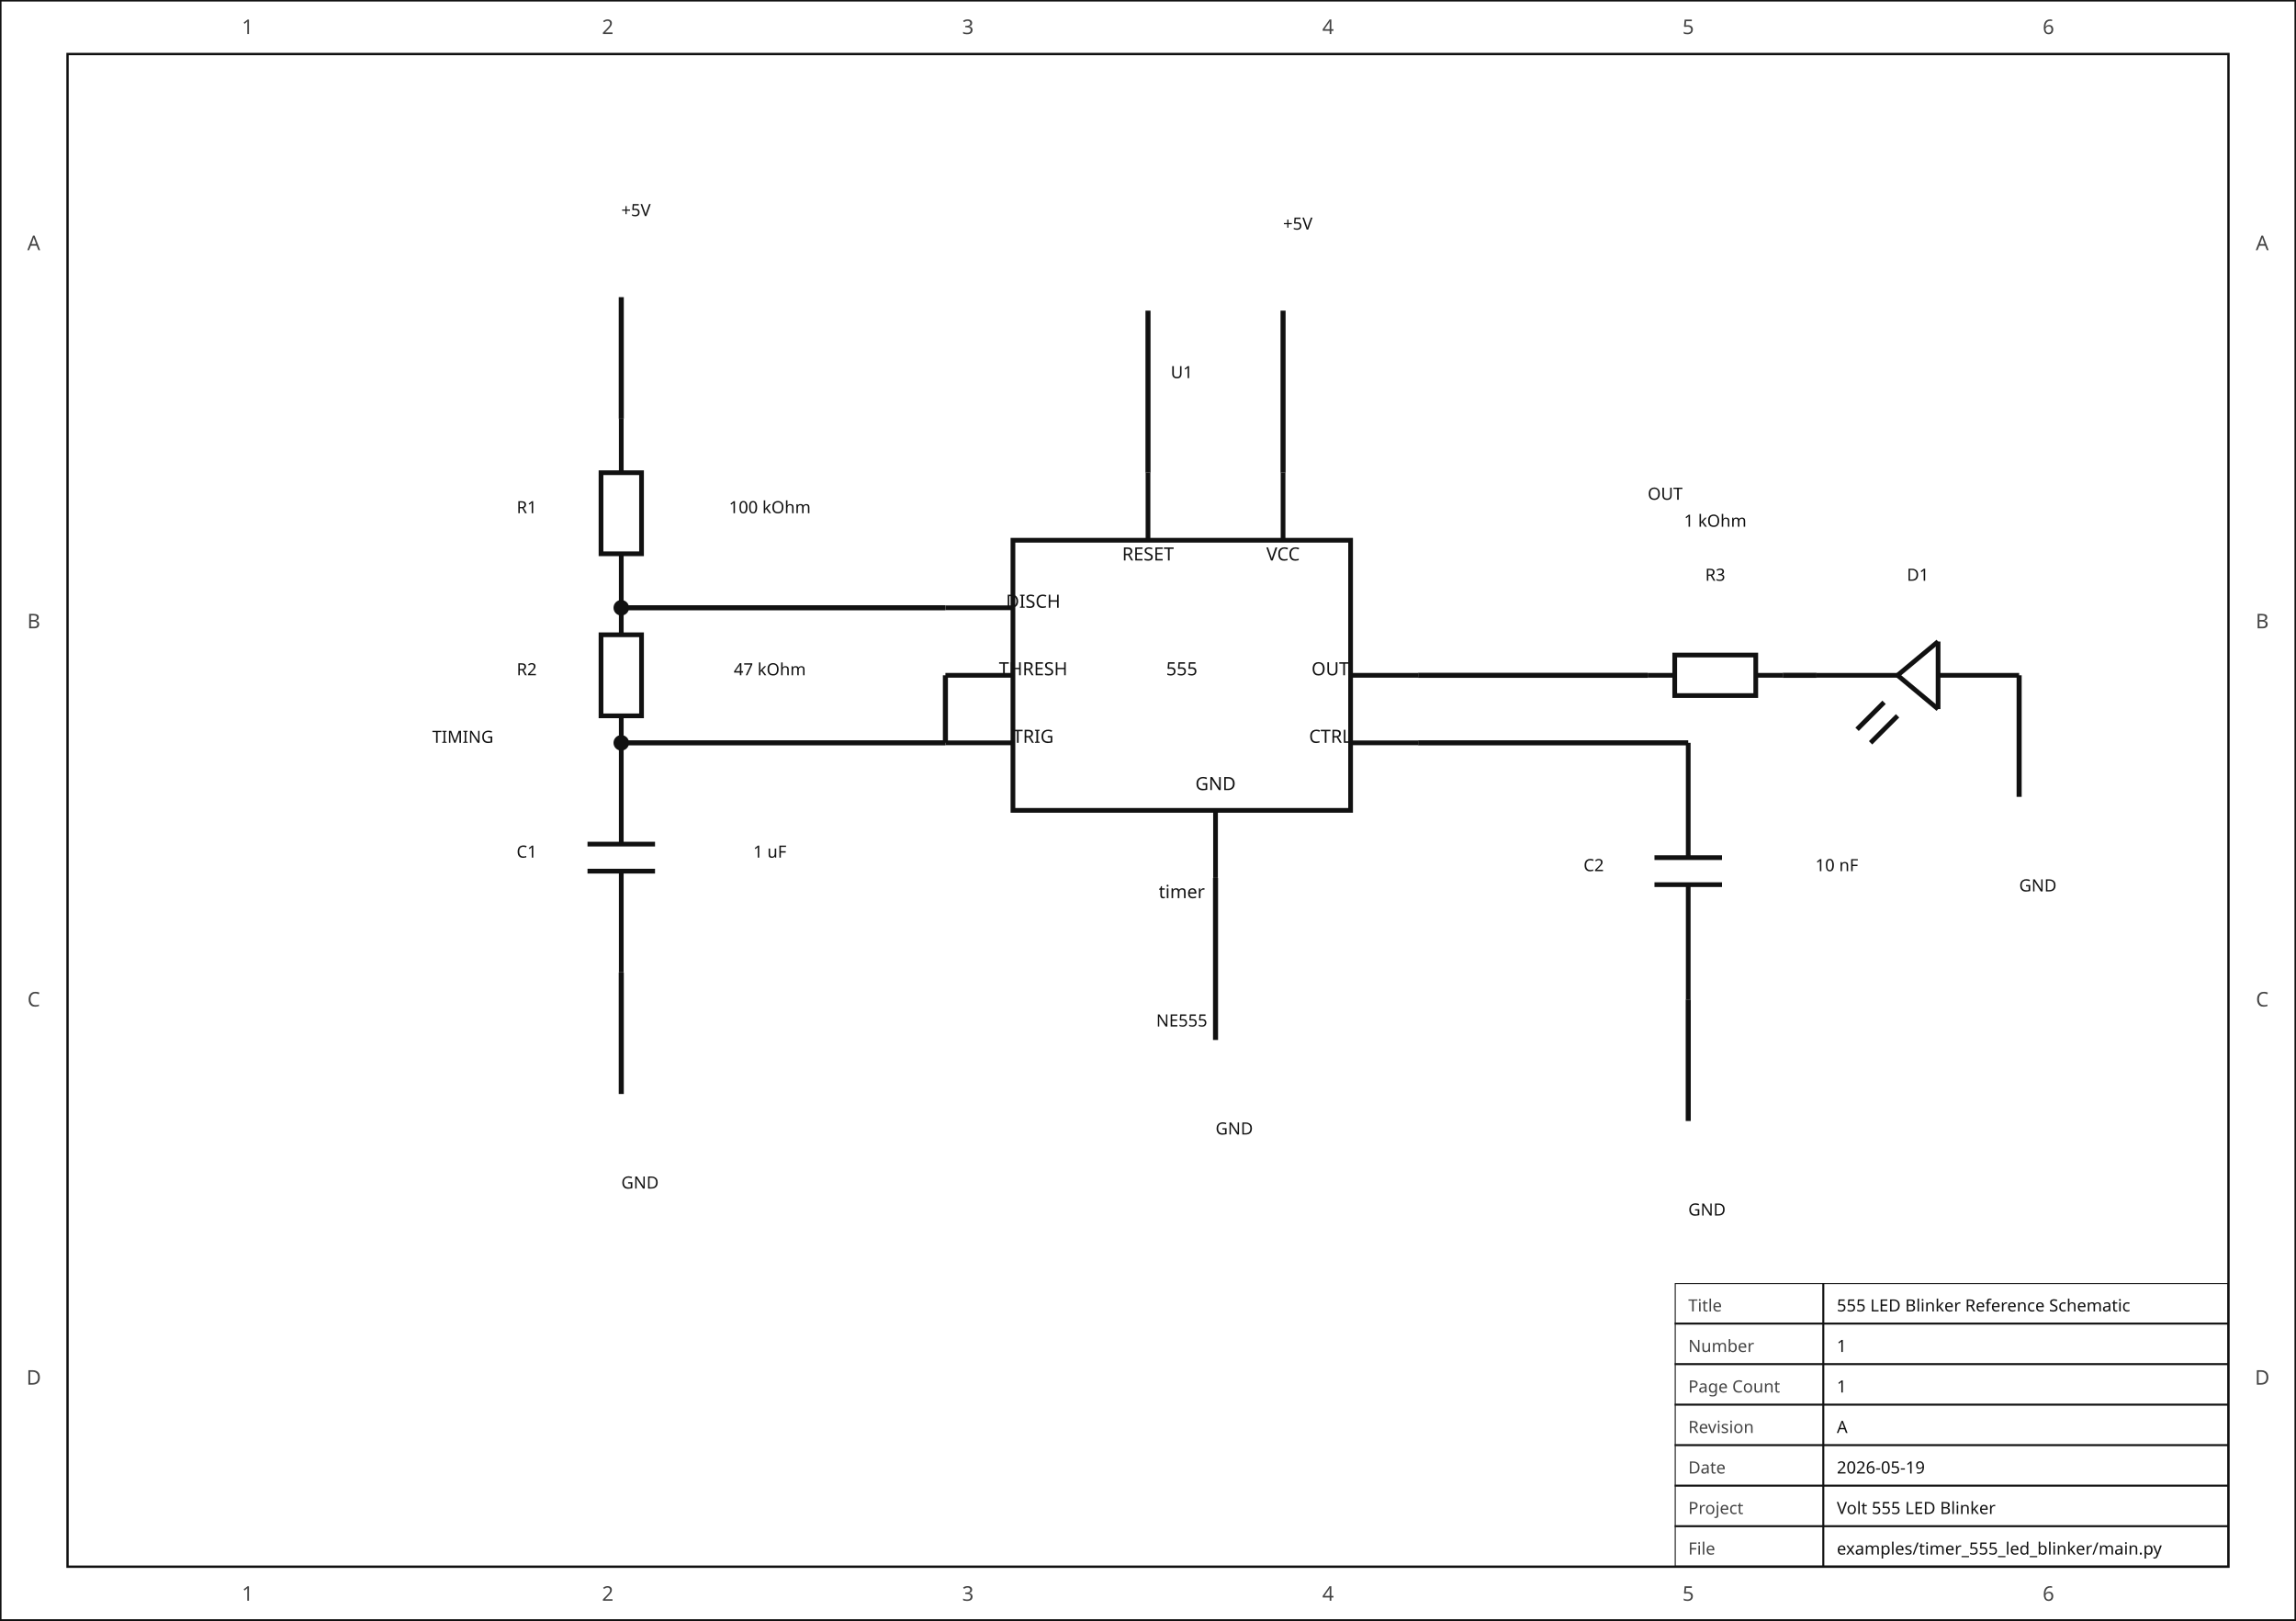
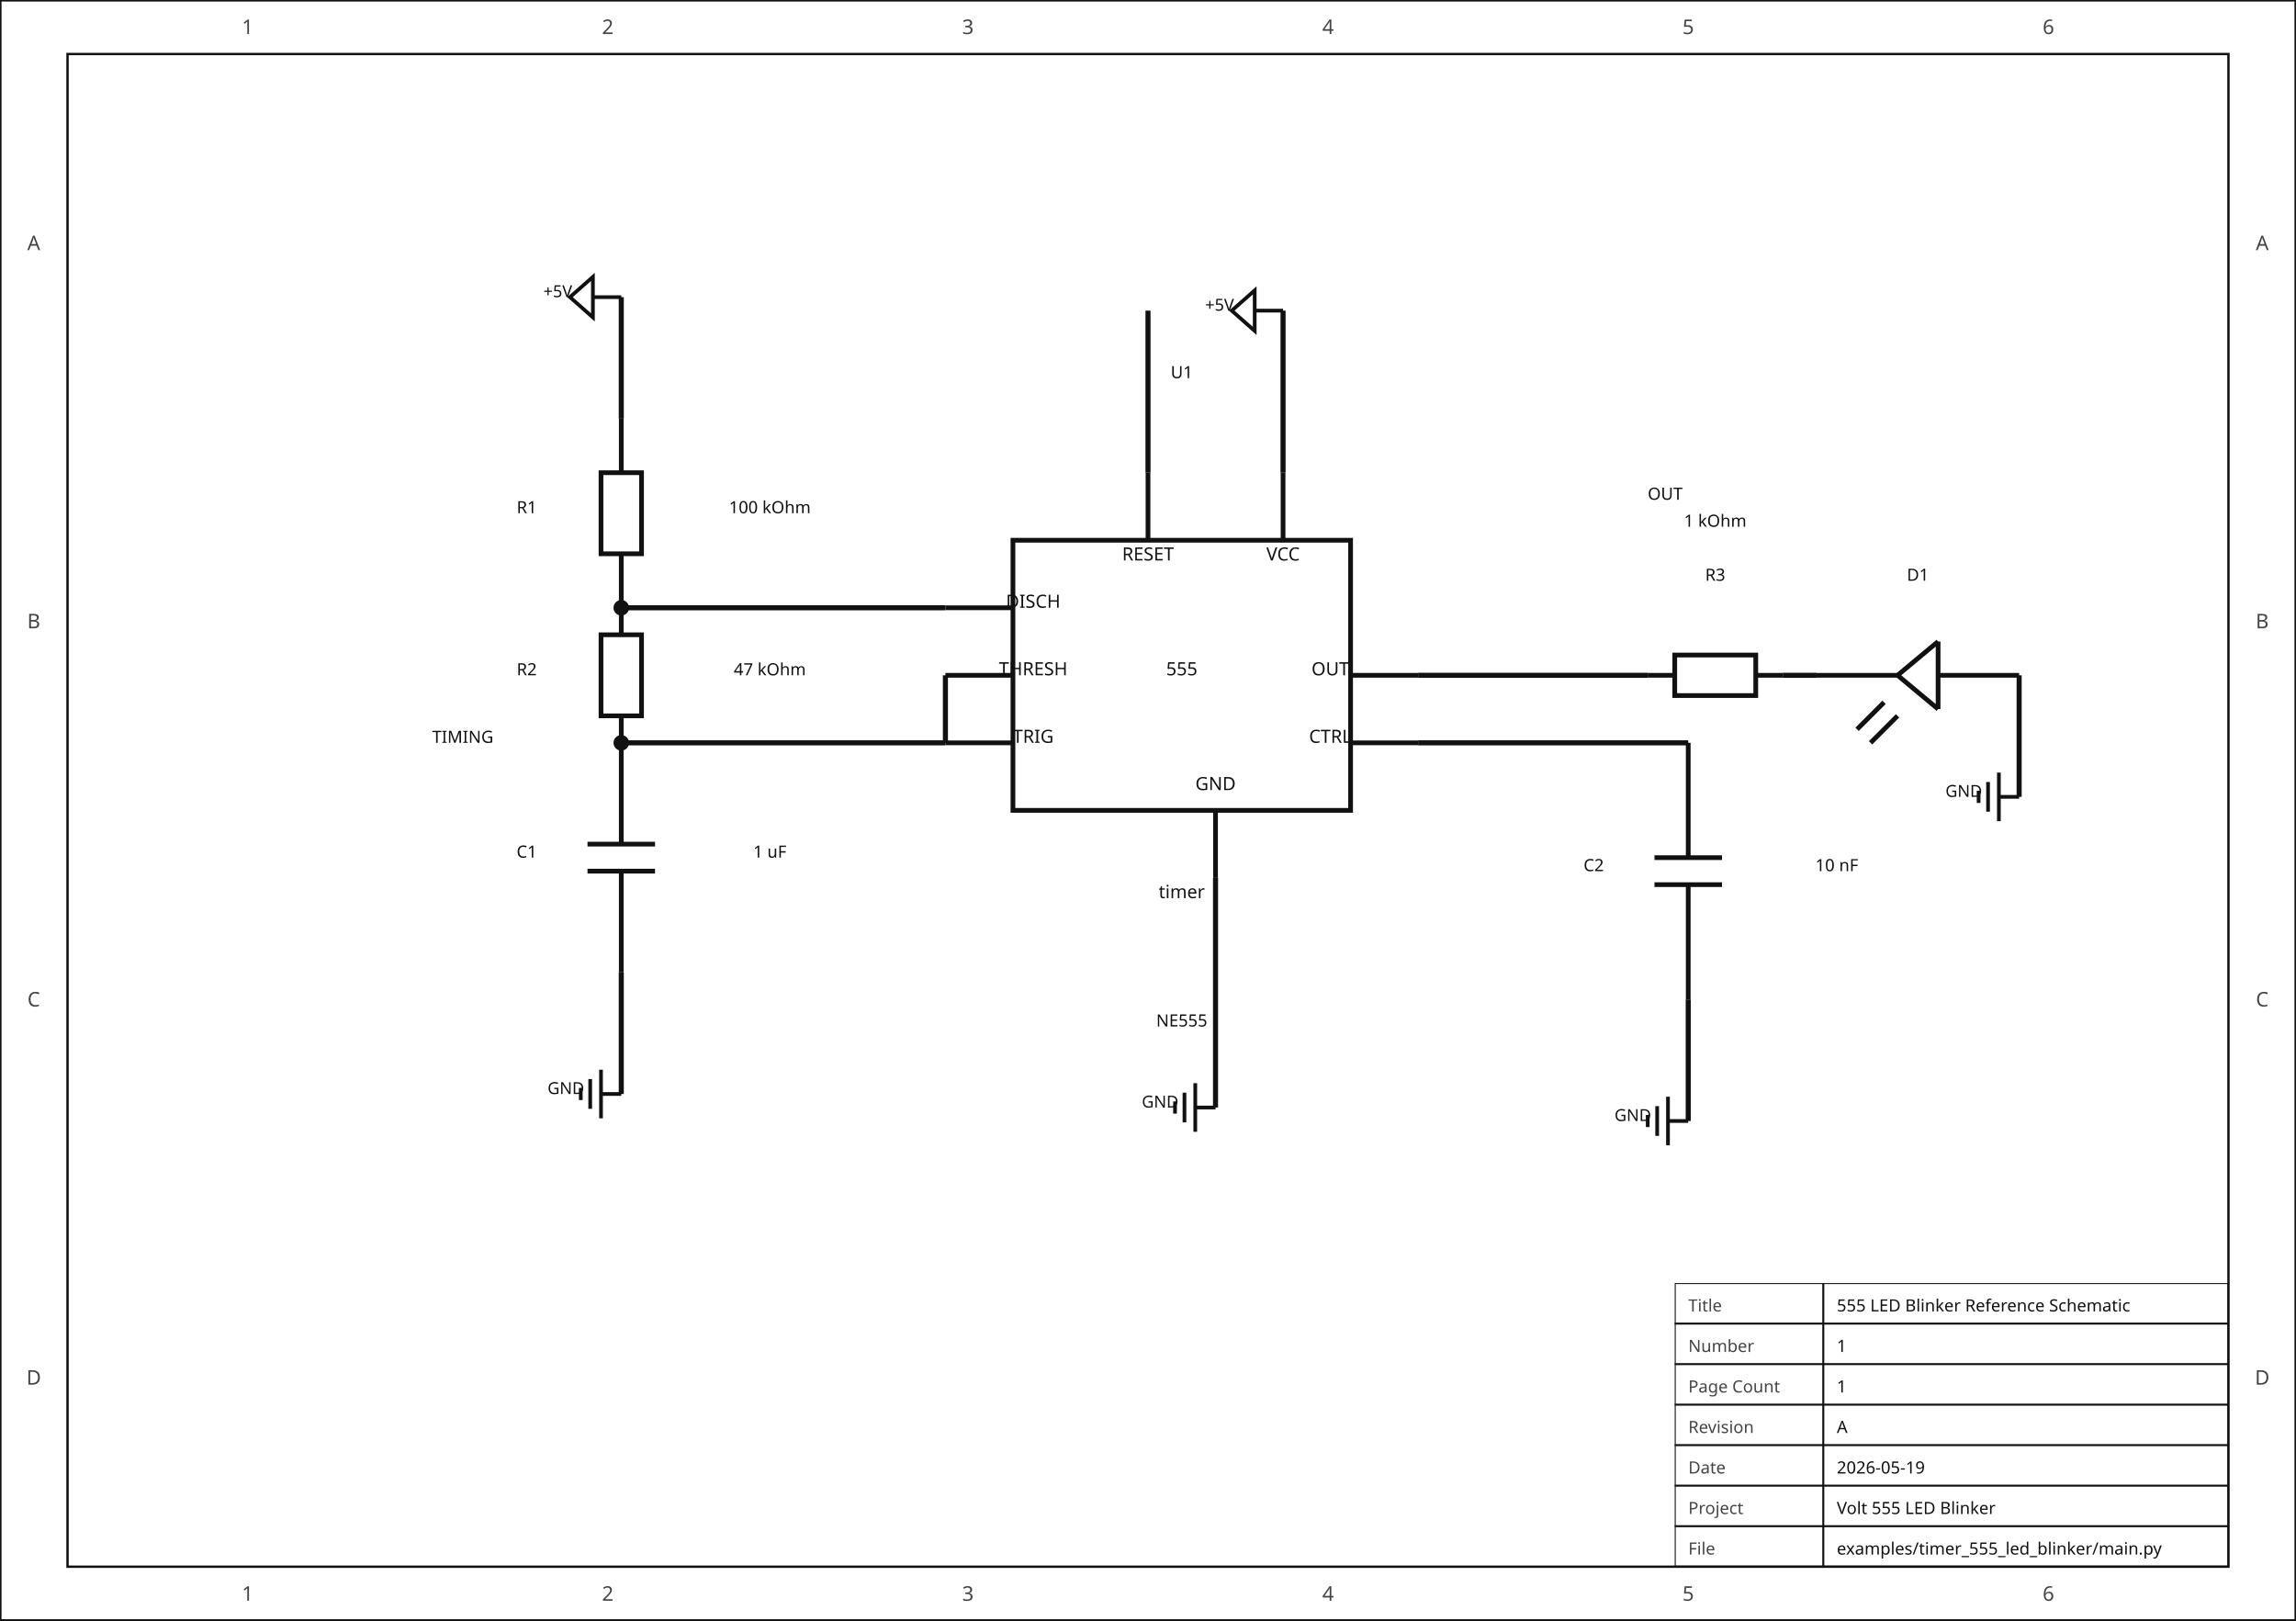
<svg xmlns="http://www.w3.org/2000/svg" viewBox="0 0 340 240" width="340" height="240">
  <style>.document-background,.sheet{fill:#fff;stroke:none}.sheet-border{fill:none;stroke:#111;stroke-width:0.45}.drawing-frame{fill:none;stroke:#111;stroke-width:0.35}.sheet-grid{stroke:none}.sheet-grid-dot{fill:#d7d7d7;stroke:none}.coordinate-zone-label{font:3px sans-serif;fill:#444;text-anchor:middle;dominant-baseline:middle}.sheet-title{font-weight:600}.title-block-outline,.title-block-rule{fill:none;stroke:#111;stroke-width:0.3}.title-block-label{font:2.5px sans-serif;fill:#444;text-anchor:start}.title-block-value{font:2.5px sans-serif;fill:#111;text-anchor:start}.sheet-region-frame{fill:#fff;fill-opacity:0;stroke:#78716c;stroke-width:0.35}.sheet-region-frame.dashed{stroke-dasharray:3 2}.sheet-region-title{font:3.2px sans-serif;fill:#57534e;text-anchor:start;font-weight:600}.wire-run{fill:none;stroke:#111;stroke-width:0.75}.net-label{font:2.5px sans-serif;fill:#111;text-anchor:start}.junction{fill:#111;stroke:none}.power-port-line,.ground-bar{stroke:#111;stroke-width:0.55}.no-connect-line{stroke:#111;stroke-width:0.65}.power-port-shape,.sheet-port-shape{fill:#fff;stroke:#111;stroke-width:0.55}.power-port-label,.sheet-port-label{font:2.45px sans-serif;fill:#111;text-anchor:middle}.symbol-field{font:2.5px sans-serif;fill:#111;text-anchor:middle}.symbol-line,.symbol-rectangle,.symbol-circle,.symbol-arc{fill:none;stroke:#111;stroke-width:0.7}.symbol-text{font:2.7px sans-serif;fill:#111;text-anchor:middle}</style>
  <rect class="document-background" x="0" y="0" width="340" height="240" />
  <g class="schematic-sheet" data-sheet="sheet:0" transform="translate(0 0)">
    <defs>
      <clipPath id="title-block-clip-sheet-0">
        <rect x="0" y="0" width="82" height="42" />
      </clipPath>
    </defs>
    <rect class="sheet" x="0" y="0" width="340" height="240" />
    <rect class="sheet-border" x="0" y="0" width="340" height="240" />
    <rect class="drawing-frame" x="10" y="8" width="320" height="224" />
    <g class="coordinate-zones">
      <text class="coordinate-zone-label column" x="36.667" y="4">1</text>
      <text class="coordinate-zone-label column" x="36.667" y="236">1</text>
      <text class="coordinate-zone-label column" x="90" y="4">2</text>
      <text class="coordinate-zone-label column" x="90" y="236">2</text>
      <text class="coordinate-zone-label column" x="143.333" y="4">3</text>
      <text class="coordinate-zone-label column" x="143.333" y="236">3</text>
      <text class="coordinate-zone-label column" x="196.667" y="4">4</text>
      <text class="coordinate-zone-label column" x="196.667" y="236">4</text>
      <text class="coordinate-zone-label column" x="250" y="4">5</text>
      <text class="coordinate-zone-label column" x="250" y="236">5</text>
      <text class="coordinate-zone-label column" x="303.333" y="4">6</text>
      <text class="coordinate-zone-label column" x="303.333" y="236">6</text>
      <text class="coordinate-zone-label row" x="5" y="36">A</text>
      <text class="coordinate-zone-label row" x="335" y="36">A</text>
      <text class="coordinate-zone-label row" x="5" y="92">B</text>
      <text class="coordinate-zone-label row" x="335" y="92">B</text>
      <text class="coordinate-zone-label row" x="5" y="148">C</text>
      <text class="coordinate-zone-label row" x="335" y="148">C</text>
      <text class="coordinate-zone-label row" x="5" y="204">D</text>
      <text class="coordinate-zone-label row" x="335" y="204">D</text>
    </g>
    <g class="title-block" transform="translate(248 190)" clip-path="url(#title-block-clip-sheet-0)">
      <rect class="title-block-outline" x="0" y="0" width="82" height="42" />
      <line class="title-block-rule" x1="22" y1="0" x2="22" y2="42" />
      <line class="title-block-rule" x1="0" y1="6" x2="82" y2="6" />
      <line class="title-block-rule" x1="0" y1="12" x2="82" y2="12" />
      <line class="title-block-rule" x1="0" y1="18" x2="82" y2="18" />
      <line class="title-block-rule" x1="0" y1="24" x2="82" y2="24" />
      <line class="title-block-rule" x1="0" y1="30" x2="82" y2="30" />
      <line class="title-block-rule" x1="0" y1="36" x2="82" y2="36" />
      <text class="title-block-label" x="2" y="4.2">Title</text>
      <text class="title-block-value sheet-title" x="24" y="4.2">555 LED Blinker Reference Schematic</text>
      <text class="title-block-label" x="2" y="10.2">Number</text>
      <text class="title-block-value" x="24" y="10.2">1</text>
      <text class="title-block-label" x="2" y="16.2">Page Count</text>
      <text class="title-block-value" x="24" y="16.2">1</text>
      <text class="title-block-label" x="2" y="22.2">Revision</text>
      <text class="title-block-value" x="24" y="22.2">A</text>
      <text class="title-block-label" x="2" y="28.2">Date</text>
      <text class="title-block-value" x="24" y="28.2">2026-05-19</text>
      <text class="title-block-label" x="2" y="34.2">Project</text>
      <text class="title-block-value" x="24" y="34.2">Volt 555 LED Blinker</text>
      <text class="title-block-label" x="2" y="40.2">File</text>
      <text class="title-block-value" x="24" y="40.2">examples/timer_555_led_blinker/main.py</text>
    </g>
    <g class="layer layer-regions">
    </g>
    <g class="layer layer-symbols">
      <g class="symbol-instance" data-component="component:0" data-symbol-definition="symbol_def:0" transform="translate(140 80) rotate(0)">
        <rect class="symbol-rectangle" x="10" y="0" width="50" height="40" />
        <text class="symbol-text" x="35" y="20" transform="rotate(0 35 20)">555</text>
        <text class="symbol-text" x="35" y="53" transform="rotate(0 35 53)">timer</text>
        <line class="symbol-line" x1="0" y1="10" x2="10" y2="10" />
        <text class="symbol-text" x="13" y="10" transform="rotate(0 13 10)">DISCH</text>
        <line class="symbol-line" x1="0" y1="20" x2="10" y2="20" />
        <text class="symbol-text" x="13" y="20" transform="rotate(0 13 20)">THRESH</text>
        <line class="symbol-line" x1="0" y1="30" x2="10" y2="30" />
        <text class="symbol-text" x="13" y="30" transform="rotate(0 13 30)">TRIG</text>
        <line class="symbol-line" x1="70" y1="20" x2="60" y2="20" />
        <text class="symbol-text" x="57" y="20" transform="rotate(0 57 20)">OUT</text>
        <line class="symbol-line" x1="70" y1="30" x2="60" y2="30" />
        <text class="symbol-text" x="57" y="30" transform="rotate(0 57 30)">CTRL</text>
        <line class="symbol-line" x1="30" y1="-10" x2="30" y2="0" />
        <text class="symbol-text" x="30" y="3" transform="rotate(0 30 3)">RESET</text>
        <line class="symbol-line" x1="50" y1="-10" x2="50" y2="0" />
        <text class="symbol-text" x="50" y="3" transform="rotate(0 50 3)">VCC</text>
        <line class="symbol-line" x1="40" y1="50" x2="40" y2="40" />
        <text class="symbol-text" x="40" y="37" transform="rotate(0 40 37)">GND</text>
      </g>
      <g class="symbol-instance" data-component="component:1" data-symbol-definition="symbol_def:1" transform="translate(92 62) rotate(90)">
        <line class="symbol-line" x1="0" y1="0" x2="8" y2="0" />
        <rect class="symbol-rectangle" x="8" y="-3" width="12" height="6" />
        <line class="symbol-line" x1="20" y1="0" x2="28" y2="0" />
      </g>
      <g class="symbol-instance" data-component="component:2" data-symbol-definition="symbol_def:2" transform="translate(92 90) rotate(90)">
        <line class="symbol-line" x1="0" y1="0" x2="4" y2="0" />
        <rect class="symbol-rectangle" x="4" y="-3" width="12" height="6" />
        <line class="symbol-line" x1="16" y1="0" x2="20" y2="0" />
      </g>
      <g class="symbol-instance" data-component="component:3" data-symbol-definition="symbol_def:3" transform="translate(92 110) rotate(90)">
        <line class="symbol-line" x1="0" y1="0" x2="15" y2="0" />
        <line class="symbol-line" x1="15" y1="-5" x2="15" y2="5" />
        <line class="symbol-line" x1="19" y1="-5" x2="19" y2="5" />
        <line class="symbol-line" x1="19" y1="0" x2="34" y2="0" />
      </g>
      <g class="symbol-instance" data-component="component:4" data-symbol-definition="symbol_def:4" transform="translate(250 110) rotate(90)">
        <line class="symbol-line" x1="0" y1="0" x2="17" y2="0" />
        <line class="symbol-line" x1="17" y1="-5" x2="17" y2="5" />
        <line class="symbol-line" x1="21" y1="-5" x2="21" y2="5" />
        <line class="symbol-line" x1="21" y1="0" x2="38" y2="0" />
      </g>
      <g class="symbol-instance" data-component="component:5" data-symbol-definition="symbol_def:2" transform="translate(244 100) rotate(0)">
        <line class="symbol-line" x1="0" y1="0" x2="4" y2="0" />
        <rect class="symbol-rectangle" x="4" y="-3" width="12" height="6" />
        <line class="symbol-line" x1="16" y1="0" x2="20" y2="0" />
      </g>
      <g class="symbol-instance" data-component="component:6" data-symbol-definition="symbol_def:5" transform="translate(299 100) rotate(180)">
        <line class="symbol-line" x1="0" y1="0" x2="12" y2="0" />
        <line class="symbol-line" x1="12" y1="-5" x2="12" y2="5" />
        <line class="symbol-line" x1="12" y1="-5" x2="18" y2="0" />
        <line class="symbol-line" x1="12" y1="5" x2="18" y2="0" />
        <line class="symbol-line" x1="18" y1="0" x2="30" y2="0" />
        <line class="symbol-line" x1="18" y1="-6" x2="22" y2="-10" />
        <line class="symbol-line" x1="20" y1="-4" x2="24" y2="-8" />
      </g>
    </g>
    <g class="layer layer-wires">
      <polyline class="wire-run" data-net="net:0" points="190,70 190,46" />
      <polyline class="wire-run" data-net="net:0" points="170,70 170,46" />
      <polyline class="wire-run" data-net="net:0" points="92,62 92,44" />
      <polyline class="wire-run" data-net="net:2" points="140,90 92,90" />
      <polyline class="wire-run" data-net="net:3" points="140,100 140,110" />
      <polyline class="wire-run" data-net="net:3" points="140,110 92,110" />
      <polyline class="wire-run" data-net="net:4" points="210,110 250,110" />
      <polyline class="wire-run" data-net="net:5" points="210,100 244,100" />
      <polyline class="wire-run" data-net="net:6" points="264,100 269,100" />
-       <polyline class="wire-run" data-net="net:1" points="180,130 180,154" />
+       <polyline class="wire-run" data-net="net:1" points="180,130 180,164" />
      <polyline class="wire-run" data-net="net:1" points="92,144 92,162" />
      <polyline class="wire-run" data-net="net:1" points="250,148 250,166" />
      <polyline class="wire-run" data-net="net:1" points="299,100 299,118" />
    </g>
    <g class="layer layer-junctions">
      <circle class="junction" data-net="net:2" cx="92" cy="90" r="1.15" />
      <circle class="junction" data-net="net:3" cx="92" cy="110" r="1.15" />
    </g>
    <g class="layer layer-ports">
+       <g class="power-port power" data-net="net:0" transform="translate(190 46) rotate(270)">
+         <line class="power-port-line" x1="0" y1="0" x2="0" y2="-4.2" />
+         <path class="power-port-shape" d="M -3 -4.2 L 0 -7.6 L 3 -4.2 Z" />
+         <text class="power-port-label" x="0" y="-9.4" transform="rotate(-270 0 -9.4)">+5V</text>
+       </g>
+       <g class="power-port power" data-net="net:0" transform="translate(92 44) rotate(270)">
+         <line class="power-port-line" x1="0" y1="0" x2="0" y2="-4.2" />
+         <path class="power-port-shape" d="M -3 -4.2 L 0 -7.6 L 3 -4.2 Z" />
+         <text class="power-port-label" x="0" y="-9.4" transform="rotate(-270 0 -9.4)">+5V</text>
+       </g>
+       <g class="power-port ground" data-net="net:1" transform="translate(180 164) rotate(90)">
+         <line class="power-port-line" x1="0" y1="0" x2="0" y2="3" />
+         <line class="ground-bar" x1="-3.6" y1="3" x2="3.6" y2="3" />
+         <line class="ground-bar" x1="-2.2" y1="4.6" x2="2.2" y2="4.6" />
+         <line class="ground-bar" x1="-0.9" y1="6" x2="0.9" y2="6" />
+         <text class="power-port-label" x="0" y="8.2" transform="rotate(-90 0 8.2)">GND</text>
+       </g>
+       <g class="power-port ground" data-net="net:1" transform="translate(92 162) rotate(90)">
+         <line class="power-port-line" x1="0" y1="0" x2="0" y2="3" />
+         <line class="ground-bar" x1="-3.6" y1="3" x2="3.6" y2="3" />
+         <line class="ground-bar" x1="-2.2" y1="4.6" x2="2.2" y2="4.6" />
+         <line class="ground-bar" x1="-0.9" y1="6" x2="0.9" y2="6" />
+         <text class="power-port-label" x="0" y="8.2" transform="rotate(-90 0 8.2)">GND</text>
+       </g>
+       <g class="power-port ground" data-net="net:1" transform="translate(250 166) rotate(90)">
+         <line class="power-port-line" x1="0" y1="0" x2="0" y2="3" />
+         <line class="ground-bar" x1="-3.6" y1="3" x2="3.6" y2="3" />
+         <line class="ground-bar" x1="-2.2" y1="4.6" x2="2.2" y2="4.6" />
+         <line class="ground-bar" x1="-0.9" y1="6" x2="0.9" y2="6" />
+         <text class="power-port-label" x="0" y="8.2" transform="rotate(-90 0 8.2)">GND</text>
+       </g>
+       <g class="power-port ground" data-net="net:1" transform="translate(299 118) rotate(90)">
+         <line class="power-port-line" x1="0" y1="0" x2="0" y2="3" />
+         <line class="ground-bar" x1="-3.6" y1="3" x2="3.6" y2="3" />
+         <line class="ground-bar" x1="-2.2" y1="4.6" x2="2.2" y2="4.6" />
+         <line class="ground-bar" x1="-0.9" y1="6" x2="0.9" y2="6" />
+         <text class="power-port-label" x="0" y="8.2" transform="rotate(-90 0 8.2)">GND</text>
+       </g>
    </g>
    <g class="layer layer-labels">
      <text class="net-label" data-net="net:3" x="64" y="110" transform="rotate(0 64 110)">TIMING</text>
      <text class="net-label" data-net="net:5" x="244" y="74" transform="rotate(0 244 74)">OUT</text>
-       <text class="net-label" data-net="net:0" x="190" y="34" transform="rotate(0 190 34)">+5V</text>
-       <text class="net-label" data-net="net:0" x="92" y="32" transform="rotate(0 92 32)">+5V</text>
-       <text class="net-label" data-net="net:1" x="180" y="168" transform="rotate(0 180 168)">GND</text>
-       <text class="net-label" data-net="net:1" x="92" y="176" transform="rotate(0 92 176)">GND</text>
-       <text class="net-label" data-net="net:1" x="250" y="180" transform="rotate(0 250 180)">GND</text>
-       <text class="net-label" data-net="net:1" x="299" y="132" transform="rotate(0 299 132)">GND</text>
    </g>
    <g class="layer layer-fields">
      <text class="symbol-field" data-symbol-instance="symbol_instance:0" data-field="reference" x="175" y="56" transform="rotate(0 175 56)">U1</text>
      <text class="symbol-field" data-symbol-instance="symbol_instance:0" data-field="value" x="175" y="152" transform="rotate(0 175 152)">NE555</text>
      <text class="symbol-field" data-symbol-instance="symbol_instance:1" data-field="reference" x="78" y="76" transform="rotate(0 78 76)">R1</text>
      <text class="symbol-field" data-symbol-instance="symbol_instance:1" data-field="value" x="114" y="76" transform="rotate(0 114 76)">100 kOhm</text>
      <text class="symbol-field" data-symbol-instance="symbol_instance:2" data-field="reference" x="78" y="100" transform="rotate(0 78 100)">R2</text>
      <text class="symbol-field" data-symbol-instance="symbol_instance:2" data-field="value" x="114" y="100" transform="rotate(0 114 100)">47 kOhm</text>
      <text class="symbol-field" data-symbol-instance="symbol_instance:3" data-field="reference" x="78" y="127" transform="rotate(0 78 127)">C1</text>
      <text class="symbol-field" data-symbol-instance="symbol_instance:3" data-field="value" x="114" y="127" transform="rotate(0 114 127)">1 uF</text>
      <text class="symbol-field" data-symbol-instance="symbol_instance:4" data-field="reference" x="236" y="129" transform="rotate(0 236 129)">C2</text>
      <text class="symbol-field" data-symbol-instance="symbol_instance:4" data-field="value" x="272" y="129" transform="rotate(0 272 129)">10 nF</text>
      <text class="symbol-field" data-symbol-instance="symbol_instance:5" data-field="reference" x="254" y="86" transform="rotate(0 254 86)">R3</text>
      <text class="symbol-field" data-symbol-instance="symbol_instance:5" data-field="value" x="254" y="78" transform="rotate(0 254 78)">1 kOhm</text>
      <text class="symbol-field" data-symbol-instance="symbol_instance:6" data-field="reference" x="284" y="86" transform="rotate(0 284 86)">D1</text>
    </g>
  </g>
</svg>
